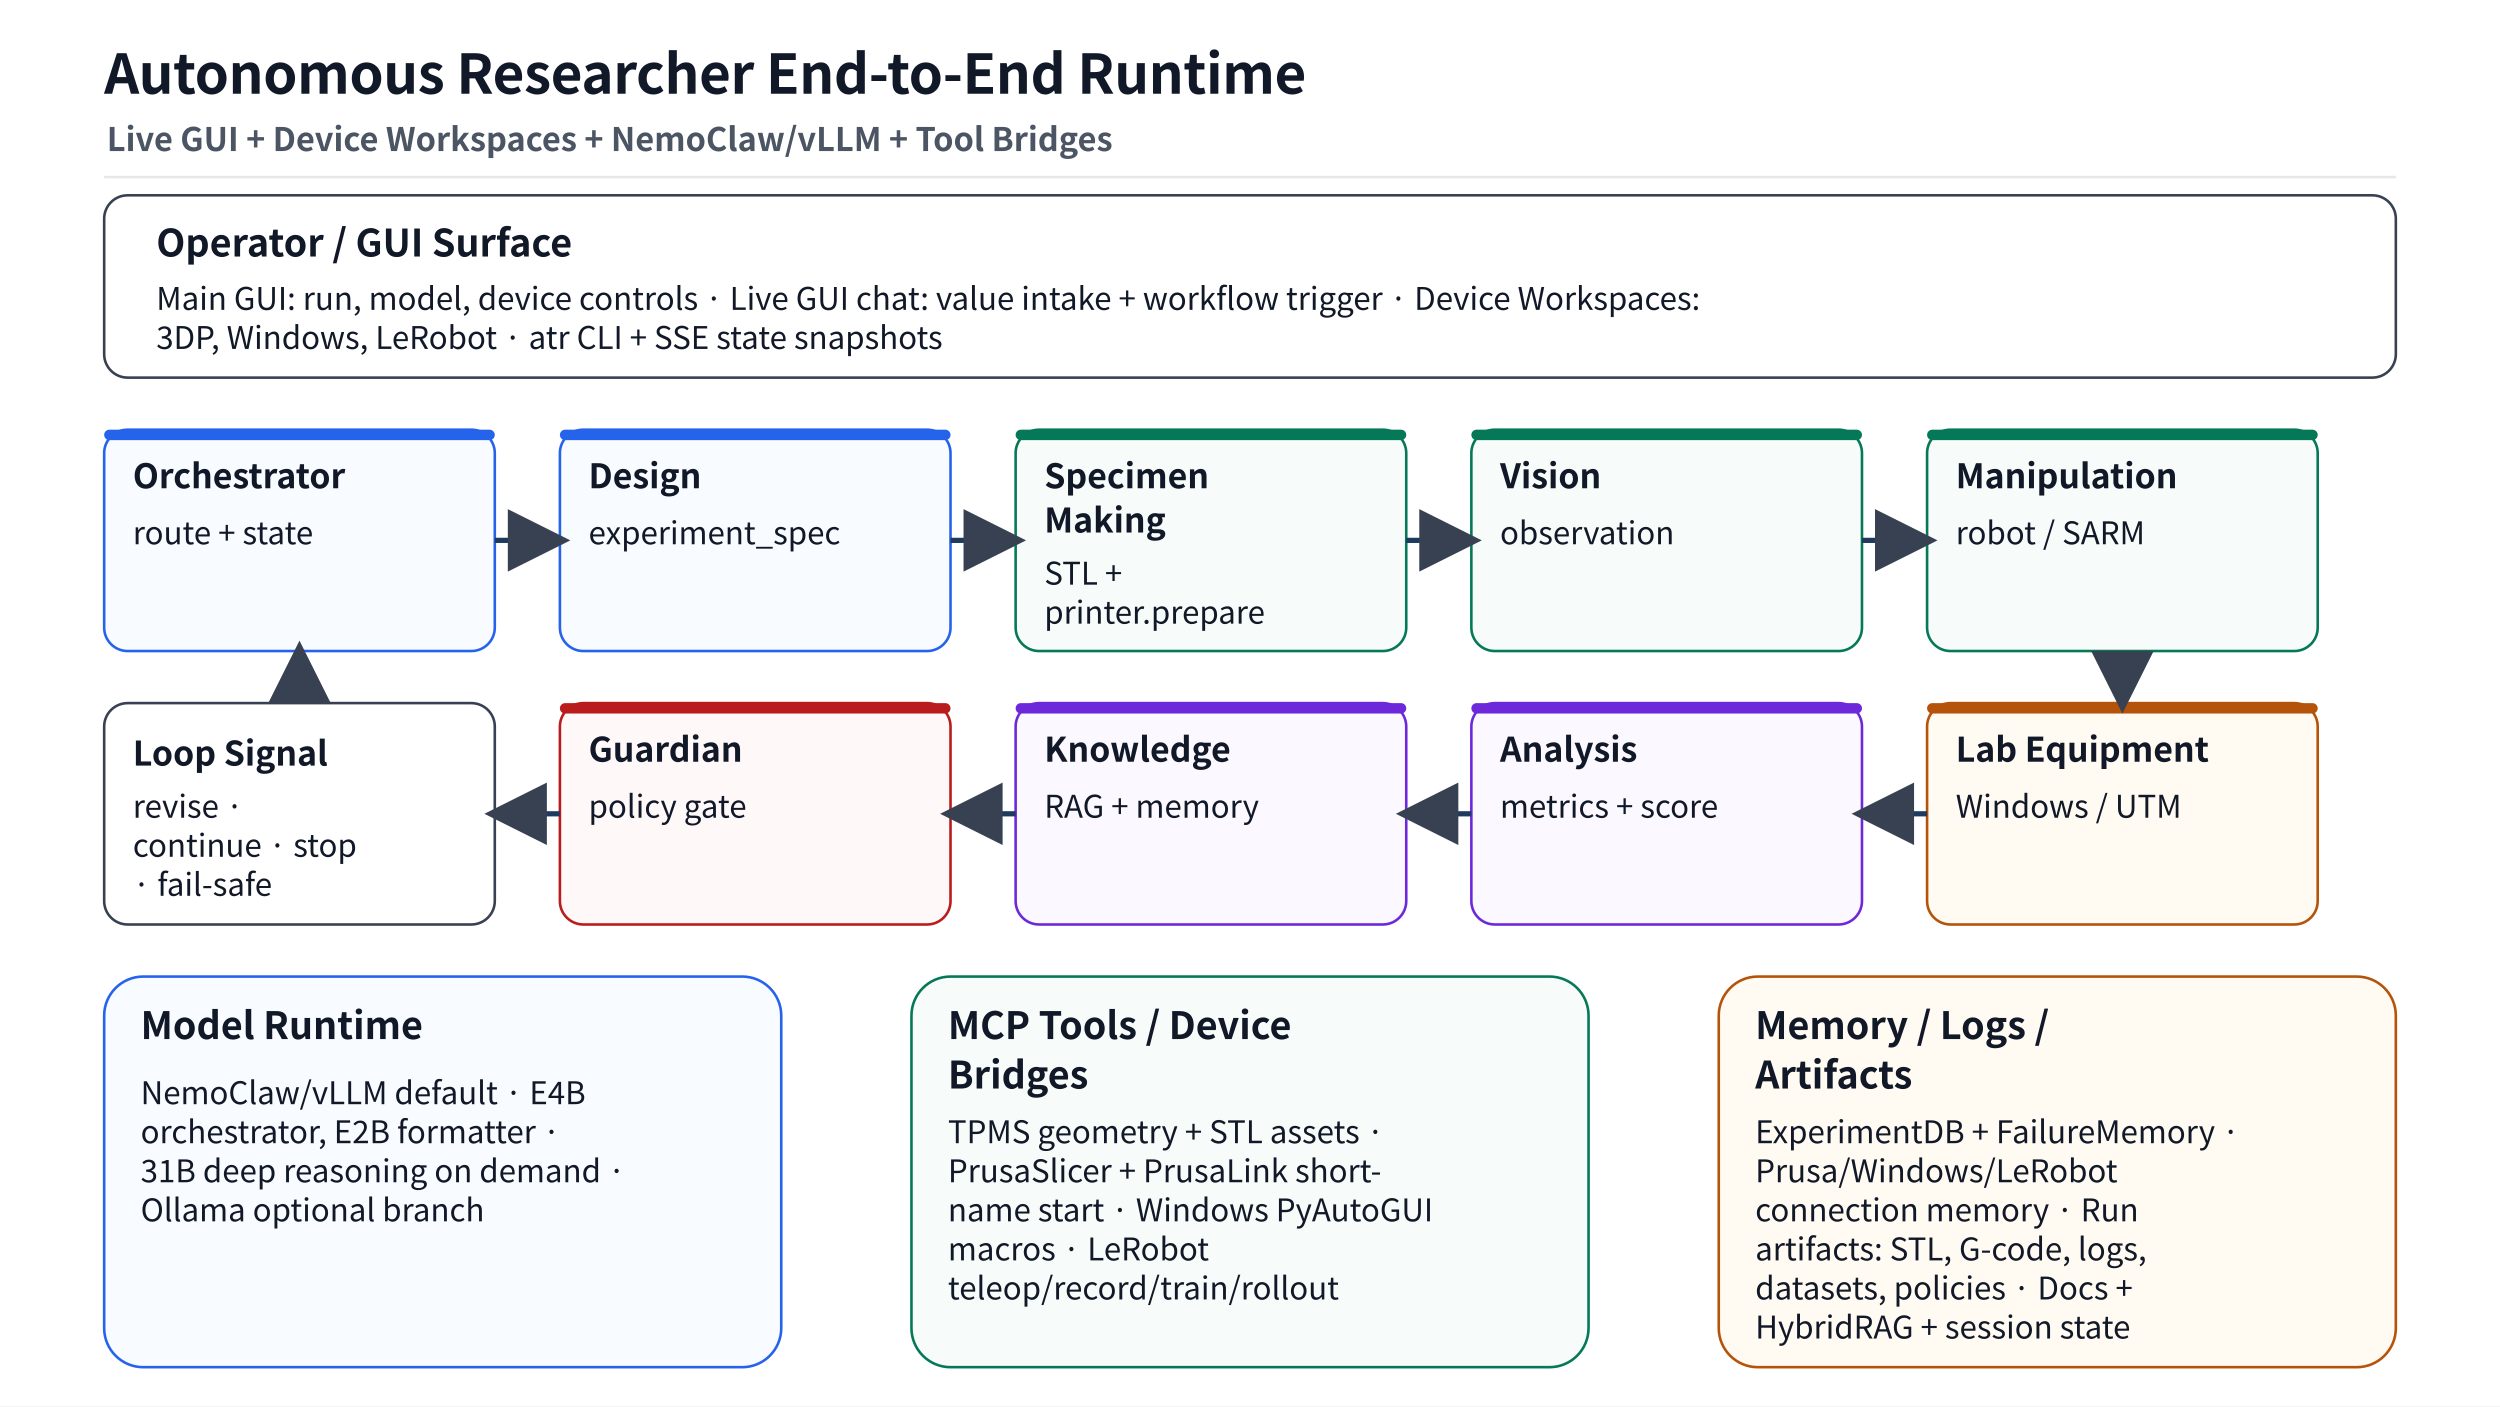
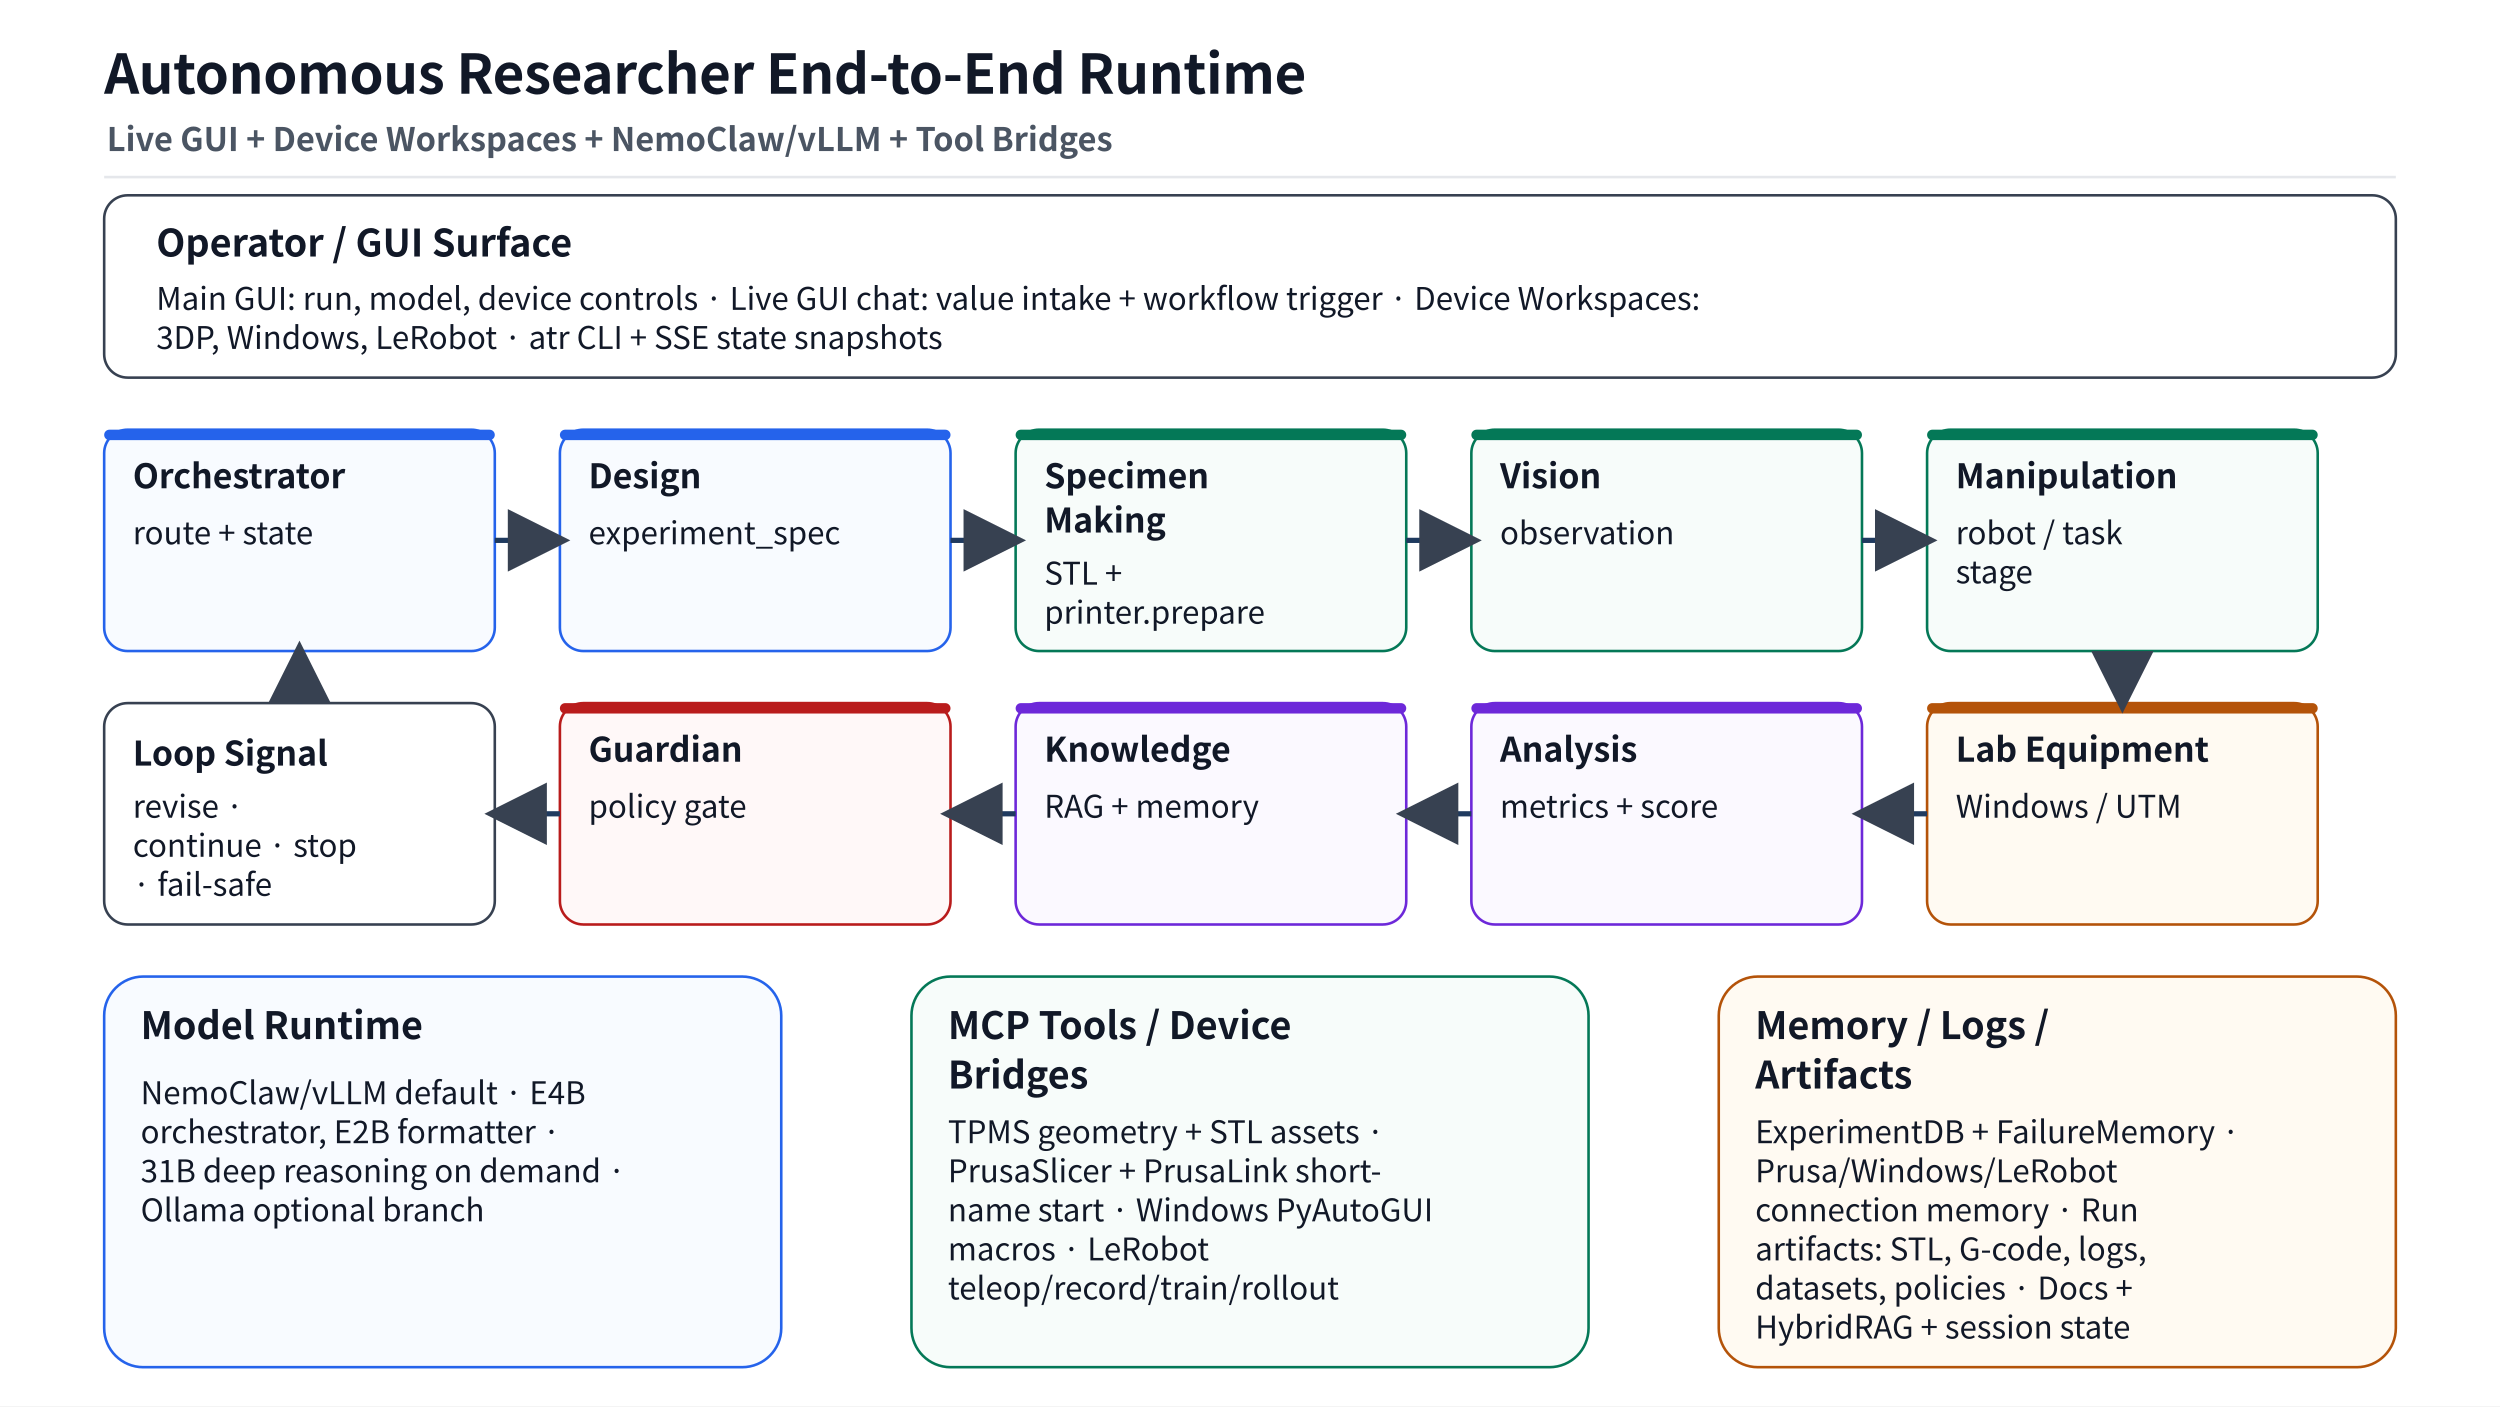
<svg xmlns="http://www.w3.org/2000/svg" width="1920" height="1080" viewBox="0 0 1920 1080" role="img" aria-labelledby="title desc">
  <defs>
    <filter id="softShadow" x="-20%" y="-20%" width="140%" height="140%">
      <feDropShadow dx="0" dy="0" stdDeviation="0" flood-color="#ffffff" flood-opacity="0" />
    </filter>
    <marker id="arrow" markerWidth="16" markerHeight="16" refX="12" refY="8" orient="auto" markerUnits="strokeWidth">
      <path d="M2,2 L14,8 L2,14 Z" fill="#374151" />
    </marker>
    <style>
text { font-family: Noto Sans CJK KR, Noto Sans, DejaVu Sans, Arial, sans-serif; fill: #111827; }
.title { font-size: 42px; font-weight: 760; letter-spacing: -0.3px; }
.subtitle { font-size: 25px; font-weight: 560; fill: #4b5563; }
.section { font-size: 29px; font-weight: 720; }
.label { font-size: 26px; font-weight: 720; }
.body { font-size: 24px; font-weight: 500; }
.small { font-size: 24px; font-weight: 500; }
.tiny { font-size: 24px; font-weight: 500; }
.mono { font-family: JetBrains Mono, DejaVu Sans Mono, monospace; font-size: 24px; }
</style>
  </defs>
  <rect width="1920" height="1080" fill="#ffffff" />
  <text x="80" y="72" class="title">Autonomous Researcher End-to-End Runtime</text>
  <text x="82" y="116" class="subtitle">Live GUI + Device Workspaces + NemoClaw/vLLM + Tool Bridges</text>
  <line x1="80" y1="136" x2="1840" y2="136" stroke="#e5e7eb" stroke-width="2" />
  <rect x="80" y="150" width="1760" height="140" rx="18" fill="#ffffff" stroke="#374151" stroke-width="2" />
  <text x="120" y="197" class="section" font-size="32" fill="#1e3a8a">
    <tspan x="120" dy="0">Operator / GUI Surface</tspan>
  </text>
  <text x="120" y="238" class="body" font-size="24" fill="#4b5563">
    <tspan x="120" dy="0">Main GUI: run, model, device controls · Live GUI chat: value intake + workflow trigger · Device Workspaces:</tspan>
    <tspan x="120" dy="30">3DP, Windows, LeRobot · atr CLI + SSE state snapshots</tspan>
  </text>
  <rect x="80" y="330" width="300" height="170" rx="18" fill="#f8fbff" stroke="#2563eb" stroke-width="2" />
  <rect x="80" y="330" width="300" height="8" rx="4" fill="#2563eb" />
  <text x="102" y="375" class="label" font-size="28">
    <tspan x="102" dy="0">Orchestrator</tspan>
  </text>
  <text x="102" y="418" class="small" font-size="24" fill="#4b5563">
    <tspan x="102" dy="0">route + state</tspan>
  </text>
  <rect x="430" y="330" width="300" height="170" rx="18" fill="#f8fbff" stroke="#2563eb" stroke-width="2" />
  <rect x="430" y="330" width="300" height="8" rx="4" fill="#2563eb" />
  <text x="452" y="375" class="label" font-size="28">
    <tspan x="452" dy="0">Design</tspan>
  </text>
  <text x="452" y="418" class="small" font-size="24" fill="#4b5563">
    <tspan x="452" dy="0">experiment_spec</tspan>
  </text>
  <rect x="780" y="330" width="300" height="170" rx="18" fill="#f7fcfa" stroke="#047857" stroke-width="2" />
  <rect x="780" y="330" width="300" height="8" rx="4" fill="#047857" />
  <text x="802" y="375" class="label" font-size="28">
    <tspan x="802" dy="0">Specimen</tspan>
    <tspan x="802" dy="34">Making</tspan>
  </text>
  <text x="802" y="449" class="small" font-size="24" fill="#4b5563">
    <tspan x="802" dy="0">STL +</tspan>
    <tspan x="802" dy="30">printer.prepare</tspan>
  </text>
  <rect x="1130" y="330" width="300" height="170" rx="18" fill="#f7fcfa" stroke="#047857" stroke-width="2" />
  <rect x="1130" y="330" width="300" height="8" rx="4" fill="#047857" />
  <text x="1152" y="375" class="label" font-size="28">
    <tspan x="1152" dy="0">Vision</tspan>
  </text>
  <text x="1152" y="418" class="small" font-size="24" fill="#4b5563">
    <tspan x="1152" dy="0">observation</tspan>
  </text>
  <rect x="1480" y="330" width="300" height="170" rx="18" fill="#f7fcfa" stroke="#047857" stroke-width="2" />
  <rect x="1480" y="330" width="300" height="8" rx="4" fill="#047857" />
  <text x="1502" y="375" class="label" font-size="28">
    <tspan x="1502" dy="0">Manipulation</tspan>
  </text>
  <text x="1502" y="418" class="small" font-size="24" fill="#4b5563">
-     <tspan x="1502" dy="0">robot / SARM</tspan>
+     <tspan x="1502" dy="0">robot / task</tspan>
+     <tspan x="1502" dy="30">stage</tspan>
  </text>
  <line x1="380" y1="415" x2="430" y2="415" stroke="#1f3a5f" stroke-width="4" marker-end="url(#arrow)" />
  <line x1="730" y1="415" x2="780" y2="415" stroke="#1f3a5f" stroke-width="4" marker-end="url(#arrow)" />
  <line x1="1080" y1="415" x2="1130" y2="415" stroke="#1f3a5f" stroke-width="4" marker-end="url(#arrow)" />
  <line x1="1430" y1="415" x2="1480" y2="415" stroke="#1f3a5f" stroke-width="4" marker-end="url(#arrow)" />
  <rect x="1480" y="540" width="300" height="170" rx="18" fill="#fffaf2" stroke="#b45309" stroke-width="2" />
  <rect x="1480" y="540" width="300" height="8" rx="4" fill="#b45309" />
  <text x="1502" y="585" class="label" font-size="28">
    <tspan x="1502" dy="0">Lab Equipment</tspan>
  </text>
  <text x="1502" y="628" class="small" font-size="24" fill="#4b5563">
    <tspan x="1502" dy="0">Windows / UTM</tspan>
  </text>
  <rect x="1130" y="540" width="300" height="170" rx="18" fill="#fbf9ff" stroke="#6d28d9" stroke-width="2" />
  <rect x="1130" y="540" width="300" height="8" rx="4" fill="#6d28d9" />
  <text x="1152" y="585" class="label" font-size="28">
    <tspan x="1152" dy="0">Analysis</tspan>
  </text>
  <text x="1152" y="628" class="small" font-size="24" fill="#4b5563">
    <tspan x="1152" dy="0">metrics + score</tspan>
  </text>
  <rect x="780" y="540" width="300" height="170" rx="18" fill="#fbf9ff" stroke="#6d28d9" stroke-width="2" />
  <rect x="780" y="540" width="300" height="8" rx="4" fill="#6d28d9" />
  <text x="802" y="585" class="label" font-size="28">
    <tspan x="802" dy="0">Knowledge</tspan>
  </text>
  <text x="802" y="628" class="small" font-size="24" fill="#4b5563">
    <tspan x="802" dy="0">RAG + memory</tspan>
  </text>
  <rect x="430" y="540" width="300" height="170" rx="18" fill="#fff8f8" stroke="#b91c1c" stroke-width="2" />
  <rect x="430" y="540" width="300" height="8" rx="4" fill="#b91c1c" />
  <text x="452" y="585" class="label" font-size="28">
    <tspan x="452" dy="0">Guardian</tspan>
  </text>
  <text x="452" y="628" class="small" font-size="24" fill="#4b5563">
    <tspan x="452" dy="0">policy gate</tspan>
  </text>
  <rect x="80" y="540" width="300" height="170" rx="18" fill="#ffffff" stroke="#374151" stroke-width="2" />
  <text x="102" y="588" class="label" font-size="28" fill="#374151">
    <tspan x="102" dy="0">Loop Signal</tspan>
  </text>
  <text x="102" y="628" class="small" font-size="24" fill="#4b5563">
    <tspan x="102" dy="0">revise ·</tspan>
    <tspan x="102" dy="30">continue · stop</tspan>
    <tspan x="102" dy="30">· fail-safe</tspan>
  </text>
  <line x1="1630" y1="500" x2="1630" y2="540" stroke="#1f3a5f" stroke-width="4" marker-end="url(#arrow)" />
  <line x1="1480" y1="625" x2="1430" y2="625" stroke="#1f3a5f" stroke-width="4" marker-end="url(#arrow)" />
  <line x1="1130" y1="625" x2="1080" y2="625" stroke="#1f3a5f" stroke-width="4" marker-end="url(#arrow)" />
  <line x1="780" y1="625" x2="730" y2="625" stroke="#1f3a5f" stroke-width="4" marker-end="url(#arrow)" />
  <line x1="430" y1="625" x2="380" y2="625" stroke="#1f3a5f" stroke-width="4" marker-end="url(#arrow)" stroke-dasharray="12 10" />
  <line x1="230" y1="540" x2="230" y2="500" stroke="#1f3a5f" stroke-width="4" marker-end="url(#arrow)" stroke-dasharray="12 10" />
  <rect x="80" y="750" width="520" height="300" rx="30" fill="#f8fbff" stroke="#2563eb" stroke-width="2" />
  <text x="108" y="798" class="section" font-size="30" fill="#2563eb">
    <tspan x="108" dy="0">Model Runtime</tspan>
  </text>
  <text x="108" y="848" class="body" font-size="24" fill="#111827">
    <tspan x="108" dy="0">NemoClaw/vLLM default · E4B</tspan>
    <tspan x="108" dy="30">orchestrator, E2B formatter ·</tspan>
    <tspan x="108" dy="30">31B deep reasoning on demand ·</tspan>
    <tspan x="108" dy="30">Ollama optional branch</tspan>
  </text>
  <rect x="700" y="750" width="520" height="300" rx="30" fill="#f7fcfa" stroke="#047857" stroke-width="2" />
  <text x="728" y="798" class="section" font-size="30" fill="#047857">
    <tspan x="728" dy="0">MCP Tools / Device</tspan>
    <tspan x="728" dy="38">Bridges</tspan>
  </text>
  <text x="728" y="878" class="body" font-size="24" fill="#111827">
    <tspan x="728" dy="0">TPMS geometry + STL assets ·</tspan>
    <tspan x="728" dy="30">PrusaSlicer + PrusaLink short-</tspan>
    <tspan x="728" dy="30">name start · Windows PyAutoGUI</tspan>
    <tspan x="728" dy="30">macros · LeRobot</tspan>
    <tspan x="728" dy="30">teleop/record/train/rollout</tspan>
  </text>
  <rect x="1320" y="750" width="520" height="300" rx="30" fill="#fffaf2" stroke="#b45309" stroke-width="2" />
  <text x="1348" y="798" class="section" font-size="30" fill="#b45309">
    <tspan x="1348" dy="0">Memory / Logs /</tspan>
    <tspan x="1348" dy="38">Artifacts</tspan>
  </text>
  <text x="1348" y="878" class="body" font-size="24" fill="#111827">
    <tspan x="1348" dy="0">ExperimentDB + FailureMemory ·</tspan>
    <tspan x="1348" dy="30">Prusa/Windows/LeRobot</tspan>
    <tspan x="1348" dy="30">connection memory · Run</tspan>
    <tspan x="1348" dy="30">artifacts: STL, G-code, logs,</tspan>
    <tspan x="1348" dy="30">datasets, policies · Docs +</tspan>
    <tspan x="1348" dy="30">HybridRAG + session state</tspan>
  </text>
</svg>
